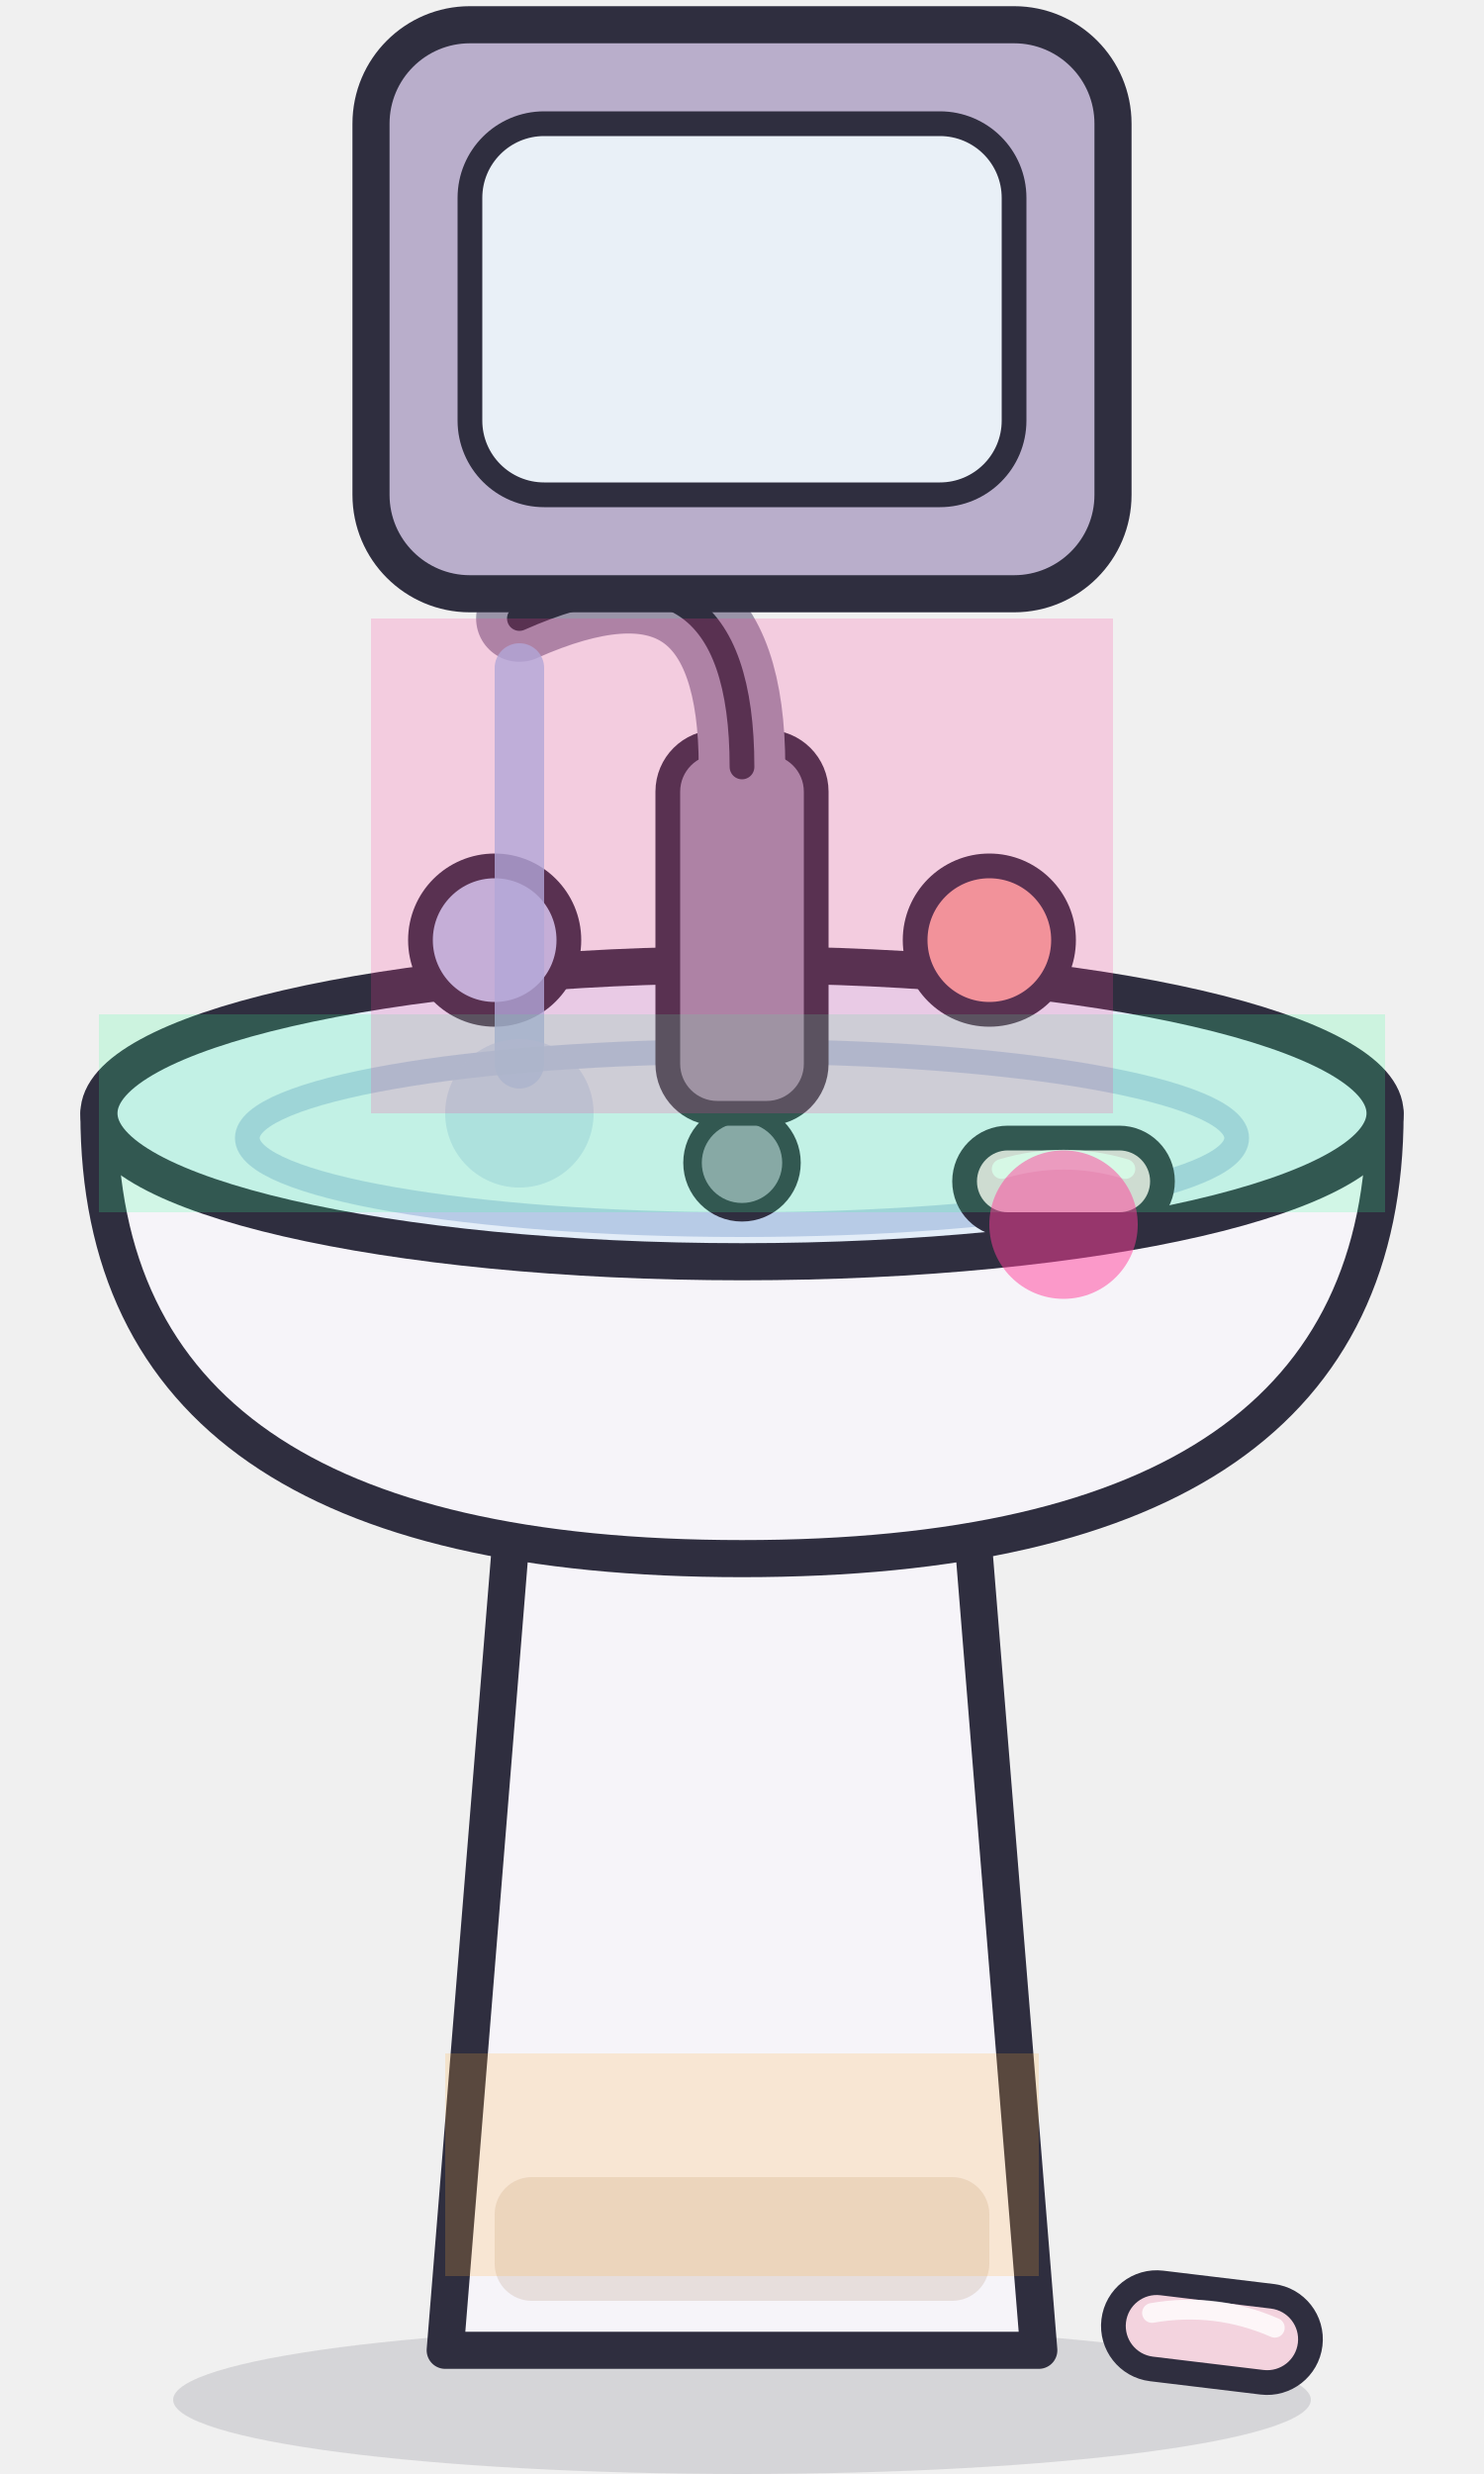
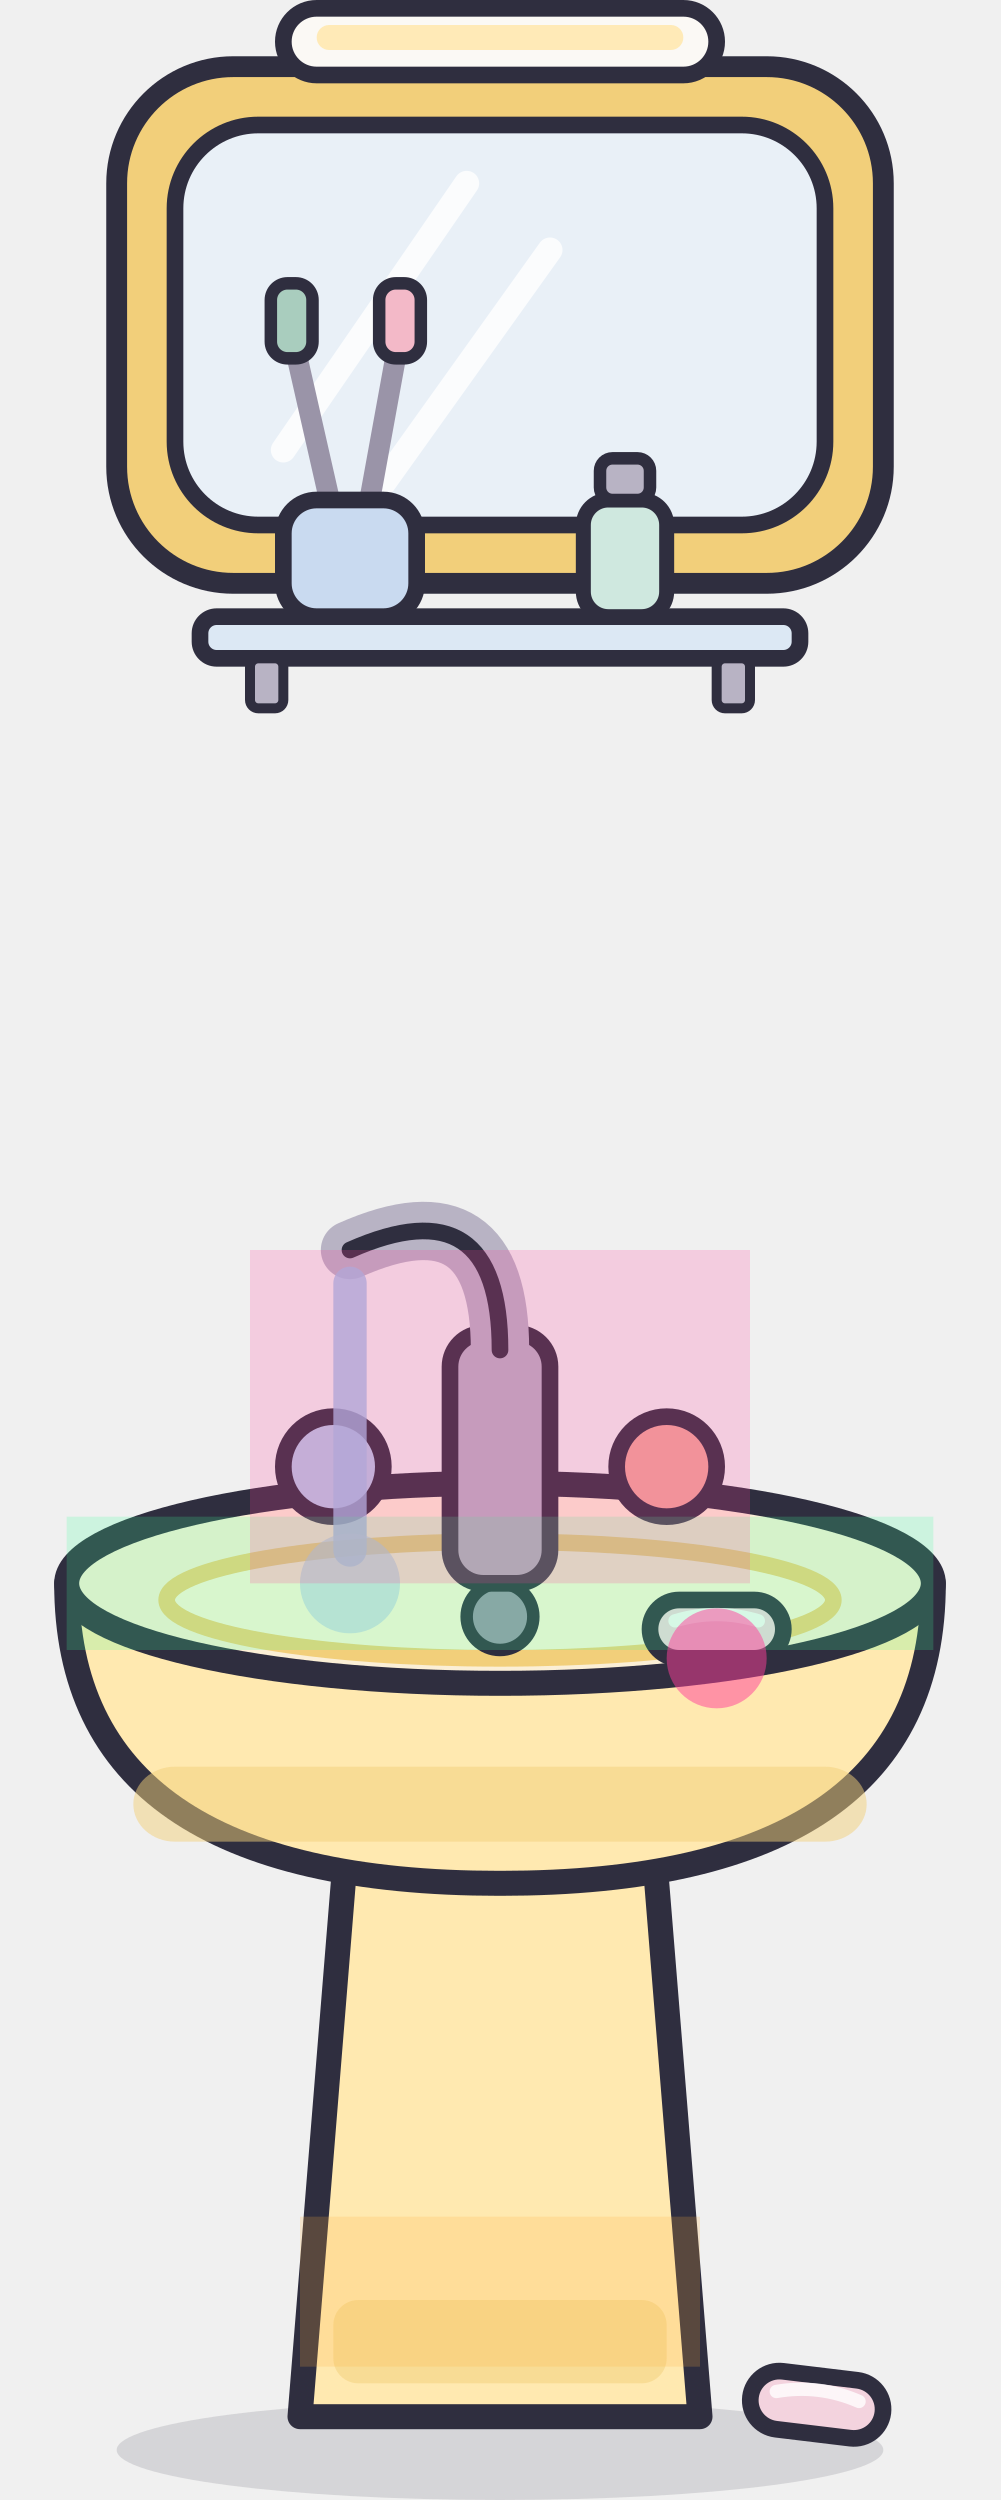
- <svg xmlns="http://www.w3.org/2000/svg" viewBox="0 0 120 200" width="120" height="200">
+ <svg xmlns="http://www.w3.org/2000/svg" viewBox="0 0 120 300" width="120" height="300">
  <g id="stín">
-     <ellipse cx="60" cy="194" rx="46" ry="6" fill="#2F2E3F" stroke="none" opacity="0.14" />
+     <ellipse cx="60" cy="294" rx="46" ry="6" fill="#2F2E3F" stroke="none" opacity="0.14" />
+   </g>
+   <g id="zrcadlo">
+     <rect x="14" y="8" width="92" height="62" rx="14" fill="#F2CF7A" stroke="#2F2E3F" stroke-width="2.5" stroke-linejoin="round" stroke-linecap="round" />
+     <rect x="21" y="15" width="78" height="48" rx="10" fill="#E9F0F7" stroke="#2F2E3F" stroke-width="2" stroke-linejoin="round" stroke-linecap="round" />
+     <path d="M 34 54 L 56 22 M 46 58 L 66 30" fill="none" stroke="#FFFFFF" stroke-width="3" stroke-linejoin="round" stroke-linecap="round" opacity="0.8" />
+     <rect x="34" y="1" width="52" height="8" rx="4" fill="#FBF9F5" stroke="#2F2E3F" stroke-width="2" stroke-linejoin="round" stroke-linecap="round" />
+     <rect x="38" y="3" width="44" height="3" rx="1.5" fill="#FFE9B0" stroke="none" opacity="0.9" />
+   </g>
+   <g id="polička">
+     <rect x="24" y="74" width="72" height="5" rx="2" fill="#DCE8F4" stroke="#2F2E3F" stroke-width="2" stroke-linejoin="round" stroke-linecap="round" />
+     <rect x="30" y="79" width="4" height="6" rx="1" fill="#B8B3C4" stroke="#2F2E3F" stroke-width="1.2" stroke-linejoin="round" stroke-linecap="round" />
+     <rect x="86" y="79" width="4" height="6" rx="1" fill="#B8B3C4" stroke="#2F2E3F" stroke-width="1.2" stroke-linejoin="round" stroke-linecap="round" />
+     <path d="M 40 62 L 35 40" stroke="#9A94A8" stroke-width="2.5" stroke-linejoin="round" stroke-linecap="round" />
+     <rect x="32.5" y="34" width="5" height="9" rx="2" fill="#A9CDBE" stroke="#2F2E3F" stroke-width="1.5" stroke-linejoin="round" stroke-linecap="round" />
+     <path d="M 44 62 L 48 40" stroke="#9A94A8" stroke-width="2.5" stroke-linejoin="round" stroke-linecap="round" />
+     <rect x="45.5" y="34" width="5" height="9" rx="2" fill="#F3B9C8" stroke="#2F2E3F" stroke-width="1.5" stroke-linejoin="round" stroke-linecap="round" />
+     <rect x="34" y="60" width="16" height="14" rx="4" fill="#C9DAF0" stroke="#2F2E3F" stroke-width="2" stroke-linejoin="round" stroke-linecap="round" />
+     <rect x="70" y="60" width="10" height="14" rx="3" fill="#CFE8DF" stroke="#2F2E3F" stroke-width="1.8" stroke-linejoin="round" stroke-linecap="round" />
+     <rect x="72" y="55" width="6" height="5" rx="1.5" fill="#B8B3C4" stroke="#2F2E3F" stroke-width="1.5" stroke-linejoin="round" stroke-linecap="round" />
  </g>
  <g id="noha">
-     <path d="M 42 116 L 78 116 L 84 190 L 36 190 Z" fill="#F6F4F9" stroke="#2F2E3F" stroke-width="3" stroke-linejoin="round" stroke-linecap="round" />
-     <rect x="40" y="176" width="40" height="10" rx="3" fill="#D8C7C0" stroke="none" opacity="0.5" />
+     <path d="M 42 216 L 78 216 L 84 290 L 36 290 Z" fill="#FFE9B0" stroke="#2F2E3F" stroke-width="3" stroke-linejoin="round" stroke-linecap="round" />
+     <rect x="40" y="276" width="40" height="10" rx="3" fill="#F2CF7A" stroke="none" opacity="0.5" />
  </g>
  <g id="mísa">
-     <path d="M 8 90 Q 8 126 60 126 Q 112 126 112 90 Z" fill="#F6F4F9" stroke="#2F2E3F" stroke-width="3" stroke-linejoin="round" stroke-linecap="round" />
-     <ellipse cx="60" cy="90" rx="52" ry="12" fill="#E3EDF8" stroke="#2F2E3F" stroke-width="3" stroke-linejoin="round" stroke-linecap="round" />
-     <ellipse cx="60" cy="92" rx="40" ry="7" fill="#E3EDF8" stroke="#B7CBE6" stroke-width="2" stroke-linejoin="round" stroke-linecap="round" />
-     <circle cx="60" cy="94" r="4" fill="#9A94A8" stroke="#2F2E3F" stroke-width="1.5" stroke-linejoin="round" stroke-linecap="round" />
+     <path d="M 8 190 Q 8 226 60 226 Q 112 226 112 190 Z" fill="#FFE9B0" stroke="#2F2E3F" stroke-width="3" stroke-linejoin="round" stroke-linecap="round" />
+     <rect x="16" y="212" width="88" height="9" rx="5" fill="#F2CF7A" stroke="none" opacity="0.5" />
+     <ellipse cx="60" cy="190" rx="52" ry="12" fill="#FBEFD6" stroke="#2F2E3F" stroke-width="3" stroke-linejoin="round" stroke-linecap="round" />
+     <ellipse cx="60" cy="192" rx="40" ry="7" fill="#FFF4DA" stroke="#F2CF7A" stroke-width="2" stroke-linejoin="round" stroke-linecap="round" />
+     <circle cx="60" cy="194" r="4" fill="#9A94A8" stroke="#2F2E3F" stroke-width="1.5" stroke-linejoin="round" stroke-linecap="round" />
  </g>
  <g id="kohoutek">
-     <rect x="54" y="60" width="12" height="30" rx="4" fill="#9A94A8" stroke="#2F2E3F" stroke-width="2" stroke-linejoin="round" stroke-linecap="round" />
-     <path d="M 60 62 q 0 -20 -18 -12" fill="none" stroke="#9A94A8" stroke-width="7" stroke-linejoin="round" stroke-linecap="round" />
-     <path d="M 60 62 q 0 -20 -18 -12" fill="none" stroke="#2F2E3F" stroke-width="2" stroke-linejoin="round" stroke-linecap="round" />
-     <circle cx="40" cy="76" r="6" fill="#B7CBE6" stroke="#2F2E3F" stroke-width="2" stroke-linejoin="round" stroke-linecap="round" />
-     <circle cx="80" cy="76" r="6" fill="#EFA79A" stroke="#2F2E3F" stroke-width="2" stroke-linejoin="round" stroke-linecap="round" />
+     <rect x="54" y="160" width="12" height="30" rx="4" fill="#B8B3C4" stroke="#2F2E3F" stroke-width="2" stroke-linejoin="round" stroke-linecap="round" />
+     <path d="M 60 162 q 0 -20 -18 -12" fill="none" stroke="#B8B3C4" stroke-width="7" stroke-linejoin="round" stroke-linecap="round" />
+     <path d="M 60 162 q 0 -20 -18 -12" fill="none" stroke="#2F2E3F" stroke-width="2" stroke-linejoin="round" stroke-linecap="round" />
+     <circle cx="40" cy="176" r="6" fill="#B7CBE6" stroke="#2F2E3F" stroke-width="2" stroke-linejoin="round" stroke-linecap="round" />
+     <circle cx="80" cy="176" r="6" fill="#EFA79A" stroke="#2F2E3F" stroke-width="2" stroke-linejoin="round" stroke-linecap="round" />
  </g>
  <g id="mýdlo">
-     <rect x="78" y="92" width="16" height="7" rx="3.5" fill="#F3D3DE" stroke="#2F2E3F" stroke-width="2" stroke-linejoin="round" stroke-linecap="round" />
-     <path d="M 81 94.5 Q 86 93 91 94.5" fill="none" stroke="#FFFFFF" stroke-width="1.6" stroke-linejoin="round" stroke-linecap="round" opacity="0.8" />
+     <rect x="78" y="192" width="16" height="7" rx="3.5" fill="#F3D3DE" stroke="#2F2E3F" stroke-width="2" stroke-linejoin="round" stroke-linecap="round" />
+     <path d="M 81 194.5 Q 86 193 91 194.5" fill="none" stroke="#FFFFFF" stroke-width="1.6" stroke-linejoin="round" stroke-linecap="round" opacity="0.8" />
  </g>
  <g id="stav: spadlé mýdlo" data-state="hidden" data-replaces="mýdlo">
-     <g data-pose="86 95.5 98 188.57 0.1200 1 1" transform="translate(98 188.57) rotate(6.875) scale(1 1) translate(-86 -95.5)">
-       <rect x="78" y="92" width="16" height="7" rx="3.5" fill="#F3D3DE" stroke="#2F2E3F" stroke-width="2" stroke-linejoin="round" stroke-linecap="round" />
-       <path d="M 81 94.5 Q 86 93 91 94.5" fill="none" stroke="#FFFFFF" stroke-width="1.6" stroke-linejoin="round" stroke-linecap="round" opacity="0.8" />
+     <g data-pose="86 195.5 98 288.57 0.1200 1 1" transform="translate(98 288.57) rotate(6.875) scale(1 1) translate(-86 -195.5)">
+       <rect x="78" y="192" width="16" height="7" rx="3.5" fill="#F3D3DE" stroke="#2F2E3F" stroke-width="2" stroke-linejoin="round" stroke-linecap="round" />
+       <path d="M 81 194.5 Q 86 193 91 194.5" fill="none" stroke="#FFFFFF" stroke-width="1.6" stroke-linejoin="round" stroke-linecap="round" opacity="0.8" />
    </g>
  </g>
  <g id="stav: teče" data-state="hidden">
-     <rect x="40" y="52" width="4" height="36" rx="2" fill="#9FC0E6" stroke="none" opacity="0.8" />
-     <circle cx="42" cy="90" r="6" fill="#B7CBE6" stroke="none" opacity="0.6" />
+     <rect x="40" y="152" width="4" height="36" rx="2" fill="#9FC0E6" stroke="none" opacity="0.8" />
+     <circle cx="42" cy="190" r="6" fill="#B7CBE6" stroke="none" opacity="0.6" />
  </g>
-   <g id="stav: zrcátko" data-state="hidden">
-     <rect x="30" y="2" width="60" height="46" rx="8" fill="#B9AECB" stroke="#2F2E3F" stroke-width="3" stroke-linejoin="round" stroke-linecap="round" />
-     <rect x="38" y="10" width="44" height="30" rx="6" fill="#E9F0F7" stroke="#2F2E3F" stroke-width="2" stroke-linejoin="round" stroke-linecap="round" />
-   </g>
-   <rect id="@pata" x="36" y="166" width="48" height="18" fill="#FFB13D" opacity="0.2" />
-   <rect id="@plošina" x="8" y="82" width="104" height="16" fill="#3DFF9A" opacity="0.2" />
-   <rect id="@dotyk kohoutek" x="30" y="50" width="60" height="40" fill="#FF3D9A" opacity="0.2" />
-   <circle id="@čep mýdlo" cx="86" cy="99" r="6" fill="#FF3D9A" opacity="0.5" />
+   <rect id="@pata" x="36" y="266" width="48" height="18" fill="#FFB13D" opacity="0.2" />
+   <rect id="@plošina" x="8" y="182" width="104" height="16" fill="#3DFF9A" opacity="0.2" />
+   <rect id="@dotyk kohoutek" x="30" y="150" width="60" height="40" fill="#FF3D9A" opacity="0.2" />
+   <circle id="@čep mýdlo" cx="86" cy="199" r="6" fill="#FF3D9A" opacity="0.5" />
</svg>
